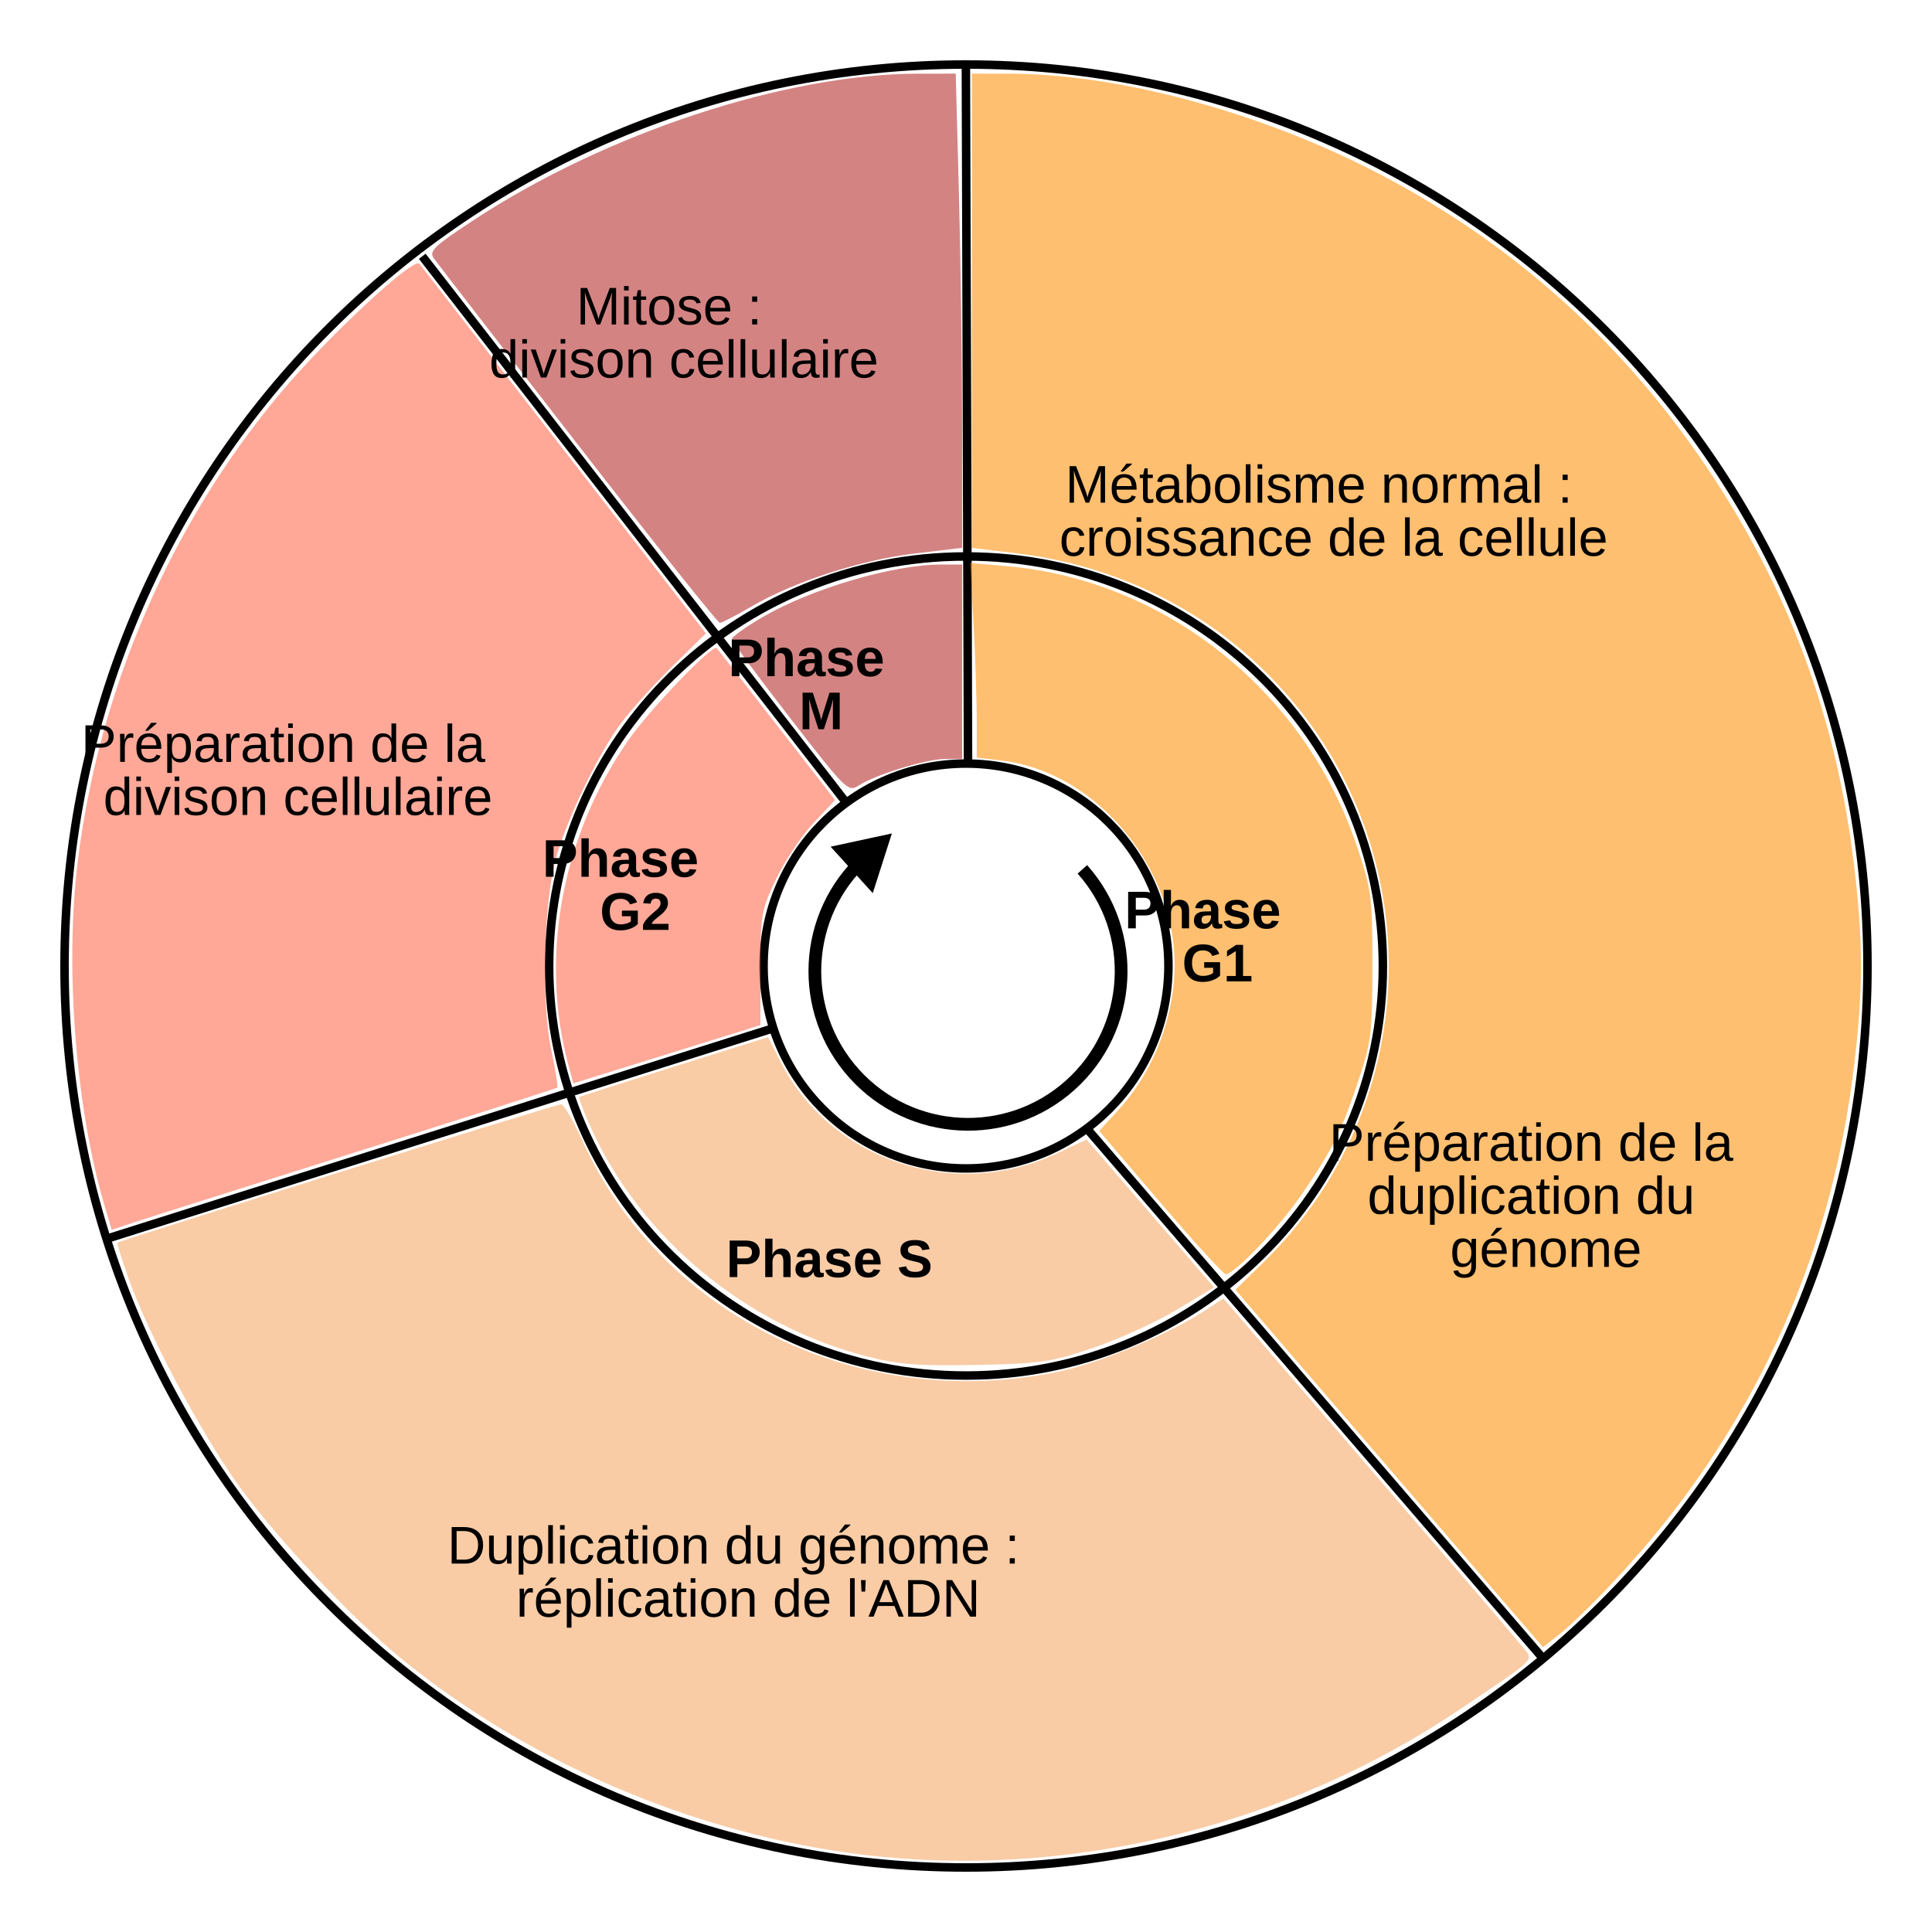
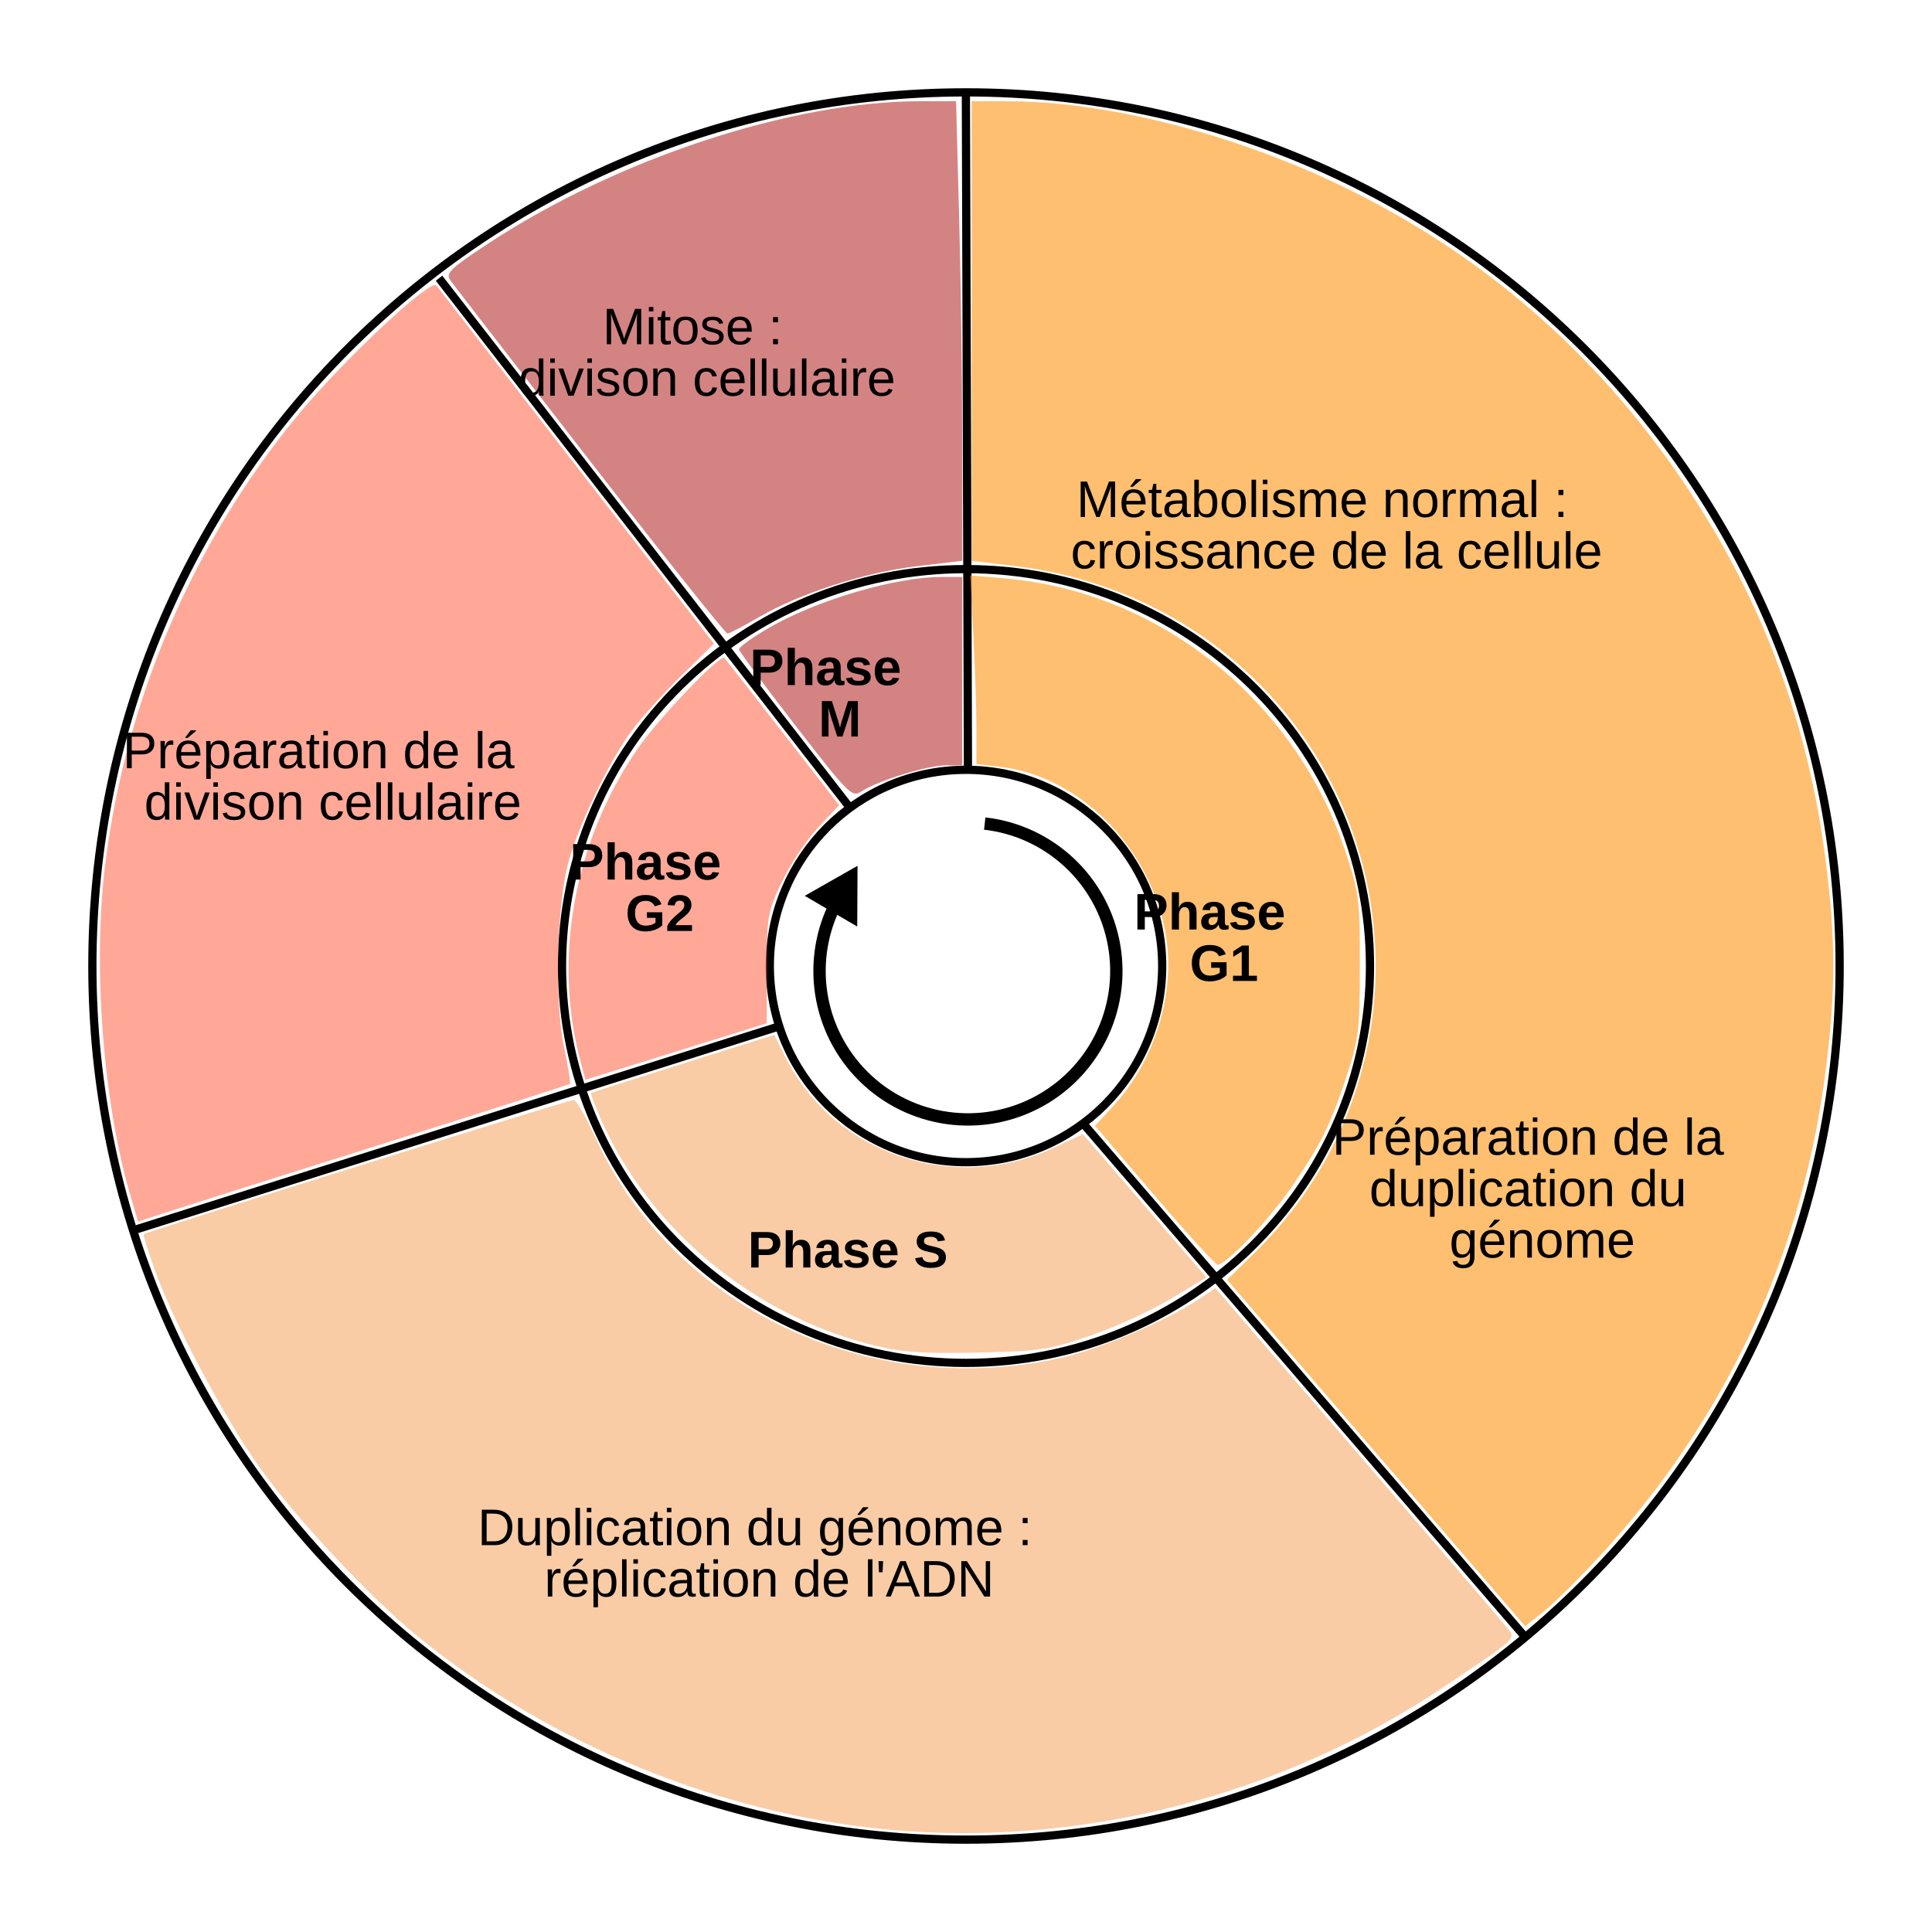
- <svg xmlns="http://www.w3.org/2000/svg" width="160.256mm" height="160.256mm" viewBox="0 0 567.836 567.836" id="svg2" version="1.1">
+ <svg xmlns="http://www.w3.org/2000/svg" width="109.456mm" height="109.456mm" viewBox="0 0 387.836 387.836" id="svg2" version="1.1">
  <defs id="defs4">
    <marker orient="auto" refY="0" refX="0" id="TriangleOutM" style="overflow:visible">
      <path id="path4317" d="m 5.77,0 -8.65,5 0,-10 8.65,5 z" style="fill:#000000;fill-opacity:1;fill-rule:evenodd;stroke:#000000;stroke-width:1pt;stroke-opacity:1" transform="scale(0.4,0.4)" />
    </marker>
    <marker orient="auto" refY="0" refX="0" id="Arrow1Lend" style="overflow:visible">
      <path id="path4175" d="M 0,0 5,-5 -12.5,0 5,5 0,0 Z" style="fill:#000000;fill-opacity:1;fill-rule:evenodd;stroke:#000000;stroke-width:1pt;stroke-opacity:1" transform="matrix(-0.8,0,0,-0.8,-10,0)" />
    </marker>
  </defs>
  <g id="layer1" transform="translate(-954.4255,2816.979)">
-     <ellipse style="color:#000000;clip-rule:nonzero;display:inline;overflow:visible;visibility:visible;opacity:1;isolation:auto;mix-blend-mode:normal;color-interpolation:sRGB;color-interpolation-filters:linearRGB;solid-color:#000000;solid-opacity:1;fill:none;fill-opacity:1;fill-rule:evenodd;stroke:#000000;stroke-width:2.496;stroke-linecap:butt;stroke-linejoin:miter;stroke-miterlimit:4;stroke-dasharray:none;stroke-dashoffset:0;stroke-opacity:1;marker:none;color-rendering:auto;image-rendering:auto;shape-rendering:auto;text-rendering:auto;enable-background:accumulate" id="path4144" cx="1238.344" cy="-2533.061" rx="122.521" ry="120.369" />
-     <circle id="path4146" style="color:#000000;clip-rule:nonzero;display:inline;overflow:visible;visibility:visible;opacity:1;isolation:auto;mix-blend-mode:normal;color-interpolation:sRGB;color-interpolation-filters:linearRGB;solid-color:#000000;solid-opacity:1;fill:none;fill-opacity:1;fill-rule:evenodd;stroke:#000000;stroke-width:2.496;stroke-linecap:butt;stroke-linejoin:miter;stroke-miterlimit:4;stroke-dasharray:none;stroke-dashoffset:0;stroke-opacity:1;marker:none;color-rendering:auto;image-rendering:auto;shape-rendering:auto;text-rendering:auto;enable-background:accumulate" cx="1238.344" cy="-2533.061" r="59.497" />
-     <path style="fill:none;fill-rule:evenodd;stroke:#000000;stroke-width:2.496;stroke-linecap:butt;stroke-linejoin:miter;stroke-miterlimit:4;stroke-dasharray:none;stroke-opacity:1" d="m 1238.305,-2798.969 0.63,206.377" id="path4148" />
-     <path id="path4150" d="m 1181.484,-2514.703 -194.963,61.576" style="fill:none;fill-rule:evenodd;stroke:#000000;stroke-width:2.496;stroke-linecap:butt;stroke-linejoin:miter;stroke-miterlimit:4;stroke-dasharray:none;stroke-opacity:1" />
-     <path style="fill:none;fill-rule:evenodd;stroke:#000000;stroke-width:2.496;stroke-linecap:butt;stroke-linejoin:miter;stroke-miterlimit:4;stroke-dasharray:none;stroke-opacity:1" d="m 1407.683,-2329.828 -133.963,-155.635" id="path4152" />
-     <path style="color:#000000;clip-rule:nonzero;display:inline;overflow:visible;visibility:visible;opacity:1;isolation:auto;mix-blend-mode:normal;color-interpolation:sRGB;color-interpolation-filters:linearRGB;solid-color:#000000;solid-opacity:1;fill:none;fill-opacity:1;fill-rule:evenodd;stroke:#000000;stroke-width:3.743;stroke-linecap:butt;stroke-linejoin:miter;stroke-miterlimit:4;stroke-dasharray:none;stroke-dashoffset:0;stroke-opacity:1;marker:none;marker-end:url(#TriangleOutM);color-rendering:auto;image-rendering:auto;shape-rendering:auto;text-rendering:auto;enable-background:accumulate" id="path4166" d="m 1272.551,-2561.464 a 45.01,45.01 0 0 1 -3.588,63.45 45.01,45.01 0 0 1 -63.461,-3.384 45.01,45.01 0 0 1 3.18,-63.472" />
-     <path id="path5392" d="m 1078.531,-2741.655 124.308,160.204" style="fill:none;fill-rule:evenodd;stroke:#000000;stroke-width:2.496;stroke-linecap:butt;stroke-linejoin:miter;stroke-miterlimit:4;stroke-dasharray:none;stroke-opacity:1" />
-     <circle cy="-2533.061" cx="1238.344" id="ellipse5412" style="color:#000000;clip-rule:nonzero;display:inline;overflow:visible;visibility:visible;opacity:1;isolation:auto;mix-blend-mode:normal;color-interpolation:sRGB;color-interpolation-filters:linearRGB;solid-color:#000000;solid-opacity:1;fill:none;fill-opacity:1;fill-rule:evenodd;stroke:#000000;stroke-width:2.496;stroke-linecap:butt;stroke-linejoin:miter;stroke-miterlimit:4;stroke-dasharray:none;stroke-dashoffset:0;stroke-opacity:1;marker:none;color-rendering:auto;image-rendering:auto;shape-rendering:auto;text-rendering:auto;enable-background:accumulate" r="264.954" />
-     <path style="color:#000000;clip-rule:nonzero;display:inline;overflow:visible;visibility:visible;opacity:0.559;isolation:auto;mix-blend-mode:normal;color-interpolation:sRGB;color-interpolation-filters:linearRGB;solid-color:#000000;solid-opacity:1;fill:#f4a460;fill-opacity:1;fill-rule:evenodd;stroke:none;stroke-width:4;stroke-linecap:butt;stroke-linejoin:miter;stroke-miterlimit:4;stroke-dasharray:none;stroke-dashoffset:0;stroke-opacity:1;marker:none;color-rendering:auto;image-rendering:auto;shape-rendering:auto;text-rendering:auto;enable-background:accumulate" d="M 259.599,545.769 C 208.859,540.875 157.269,519.621 117.787,487.346 103.022,475.277 80.545,451.259 69.615,435.873 58.767,420.602 43.523,391.869 37.897,376.089 c -2.07,-5.805 -3.584,-10.69 -3.365,-10.856 0.997,-0.754 129.133,-40.738 130.398,-40.689 0.786,0.03 3.679,5.013 6.429,11.074 23.312,51.377 81.501,79.545 139.566,67.563 12.61,-2.602 33.373,-11.339 44.17,-18.587 l 4.45,-2.987 42.692,49.57 c 23.481,27.263 43.892,51.093 45.358,52.954 3.193,4.054 4.554,2.707 -18.38,18.176 -49.508,33.392 -110.907,49.125 -169.617,43.462 z" id="path4233" transform="translate(954.4255,-2816.979)" />
-     <path style="color:#000000;clip-rule:nonzero;display:inline;overflow:visible;visibility:visible;opacity:0.559;isolation:auto;mix-blend-mode:normal;color-interpolation:sRGB;color-interpolation-filters:linearRGB;solid-color:#000000;solid-opacity:1;fill:#f4a460;fill-opacity:1;fill-rule:evenodd;stroke:none;stroke-width:4;stroke-linecap:butt;stroke-linejoin:miter;stroke-miterlimit:4;stroke-dasharray:none;stroke-dashoffset:0;stroke-opacity:1;marker:none;color-rendering:auto;image-rendering:auto;shape-rendering:auto;text-rendering:auto;enable-background:accumulate" d="m 255.237,398.779 c -36.044,-9.104 -67.332,-35.142 -81.953,-68.203 -1.912,-4.322 -3.288,-7.993 -3.058,-8.157 0.23,-0.164 12.818,-4.191 27.974,-8.949 l 27.556,-8.651 3.66,7.223 c 14.708,29.026 50.943,41.126 81.014,27.054 l 8.913,-4.171 18.744,21.719 18.744,21.719 -10.952,6.581 c -6.023,3.619 -17.059,8.656 -24.523,11.193 -12.44,4.228 -15.298,4.648 -34.286,5.032 -16.875,0.341 -22.776,-0.102 -31.835,-2.39 z" id="path4235" transform="translate(954.4255,-2816.979)" />
-     <path style="color:#000000;clip-rule:nonzero;display:inline;overflow:visible;visibility:visible;opacity:0.559;isolation:auto;mix-blend-mode:normal;color-interpolation:sRGB;color-interpolation-filters:linearRGB;solid-color:#000000;solid-opacity:1;fill:#ff8c00;fill-opacity:1;fill-rule:evenodd;stroke:none;stroke-width:4;stroke-linecap:butt;stroke-linejoin:miter;stroke-miterlimit:4;stroke-dasharray:none;stroke-dashoffset:0;stroke-opacity:1;marker:none;color-rendering:auto;image-rendering:auto;shape-rendering:auto;text-rendering:auto;enable-background:accumulate" d="m 408.308,431.61 -45.193,-52.523 8.512,-8.364 c 49.97,-49.103 48.501,-129.427 -3.23,-176.64 -18.938,-17.284 -43.159,-28.239 -69.539,-31.45 l -13.214,-1.609 0,-69.69 0,-69.69 11.071,0.008 c 29.668,0.023 68.15,9.802 101.145,25.703 42.398,20.433 77.336,50.716 103.695,89.88 24.177,35.922 38.269,73.995 43.4,117.257 2.669,22.504 2.669,36.085 0,58.589 -6.837,57.651 -30.369,108.446 -69.945,150.979 -5.989,6.436 -13.279,13.585 -16.199,15.887 l -5.311,4.185 -45.193,-52.523 z" id="path4243" transform="translate(954.4255,-2816.979)" />
-     <path style="color:#000000;clip-rule:nonzero;display:inline;overflow:visible;visibility:visible;opacity:0.559;isolation:auto;mix-blend-mode:normal;color-interpolation:sRGB;color-interpolation-filters:linearRGB;solid-color:#000000;solid-opacity:1;fill:#ff8c00;fill-opacity:1;fill-rule:evenodd;stroke:none;stroke-width:4;stroke-linecap:butt;stroke-linejoin:miter;stroke-miterlimit:4;stroke-dasharray:none;stroke-dashoffset:0;stroke-opacity:1;marker:none;color-rendering:auto;image-rendering:auto;shape-rendering:auto;text-rendering:auto;enable-background:accumulate" d="m 341.047,353.441 -17.986,-21.06 5.496,-5.963 c 12.671,-13.746 18.967,-34.342 15.924,-52.088 -4.474,-26.092 -25.947,-47.929 -49.921,-50.768 l -7.487,-0.887 0,-11.005 c 0,-6.053 -0.426,-18.924 -0.946,-28.602 l -0.946,-17.596 10.589,0.915 c 46.777,4.04 87.858,36.884 103.07,82.401 4.293,12.846 4.535,14.717 4.526,35 -0.009,19.653 -0.343,22.435 -4.03,33.571 -4.957,14.97 -7.828,20.734 -16.859,33.848 -6.751,9.803 -19.62,23.295 -22.22,23.295 -0.673,0 -9.318,-9.477 -19.21,-21.06 z" id="path4245" transform="translate(954.4255,-2816.979)" />
-     <path style="color:#000000;clip-rule:nonzero;display:inline;overflow:visible;visibility:visible;opacity:0.559;isolation:auto;mix-blend-mode:normal;color-interpolation:sRGB;color-interpolation-filters:linearRGB;solid-color:#000000;solid-opacity:1;fill:#ff6347;fill-opacity:1;fill-rule:evenodd;stroke:none;stroke-width:4;stroke-linecap:butt;stroke-linejoin:miter;stroke-miterlimit:4;stroke-dasharray:none;stroke-dashoffset:0;stroke-opacity:1;marker:none;color-rendering:auto;image-rendering:auto;shape-rendering:auto;text-rendering:auto;enable-background:accumulate" d="M 30.685,354.193 C 22.239,325.752 19.012,284.025 22.862,253.035 29.12,202.67 49.949,154.442 82.078,115.93 95.884,99.38 121.681,75.331 123.277,77.522 c 0.221,0.303 19.253,24.868 42.295,54.59 l 41.893,54.039 -9.692,9.532 c -5.33,5.243 -12.123,12.746 -15.094,16.675 -6.639,8.778 -16.156,28.49 -19.312,40 -3.538,12.904 -4.289,41.899 -1.441,55.667 1.275,6.165 2.127,11.4 1.893,11.633 -0.234,0.234 -27.079,8.828 -59.657,19.098 -32.578,10.27 -61.953,19.578 -65.277,20.685 l -6.045,2.011 -2.156,-7.259 z" id="path4249" transform="translate(954.4255,-2816.979)" />
-     <path style="color:#000000;clip-rule:nonzero;display:inline;overflow:visible;visibility:visible;opacity:0.559;isolation:auto;mix-blend-mode:normal;color-interpolation:sRGB;color-interpolation-filters:linearRGB;solid-color:#000000;solid-opacity:1;fill:#ff6347;fill-opacity:1;fill-rule:evenodd;stroke:none;stroke-width:4;stroke-linecap:butt;stroke-linejoin:miter;stroke-miterlimit:4;stroke-dasharray:none;stroke-dashoffset:0;stroke-opacity:1;marker:none;color-rendering:auto;image-rendering:auto;shape-rendering:auto;text-rendering:auto;enable-background:accumulate" d="m 167.05,312.99 c -8.5,-31.565 -1.99,-67.074 17.451,-95.197 6.278,-9.081 24.944,-28.574 26.151,-27.31 0.235,0.246 8.157,10.395 17.605,22.553 l 17.178,22.106 -6.417,6.861 c -3.53,3.773 -8.465,11.183 -10.967,16.465 -4.303,9.083 -4.55,10.507 -4.55,26.219 l 0,16.614 -27.495,8.557 -27.495,8.557 -1.46,-5.423 z" id="path4251" transform="translate(954.4255,-2816.979)" />
-     <path style="color:#000000;clip-rule:nonzero;display:inline;overflow:visible;visibility:visible;opacity:0.559;isolation:auto;mix-blend-mode:normal;color-interpolation:sRGB;color-interpolation-filters:linearRGB;solid-color:#000000;solid-opacity:1;fill:#b22222;fill-opacity:1;fill-rule:evenodd;stroke:none;stroke-width:4;stroke-linecap:butt;stroke-linejoin:miter;stroke-miterlimit:4;stroke-dasharray:none;stroke-dashoffset:0;stroke-opacity:1;marker:none;color-rendering:auto;image-rendering:auto;shape-rendering:auto;text-rendering:auto;enable-background:accumulate" d="m 169.854,130.708 c -22.351,-28.801 -41.408,-53.449 -42.348,-54.775 -1.491,-2.102 -0.029,-3.516 11.429,-11.062 39.089,-25.744 92.045,-43.2 131.123,-43.221 l 10.843,-0.006 0.94,35.357 c 0.517,19.446 0.941,50.805 0.943,69.686 l 0.003,34.329 -13.968,1.67 c -15.838,1.894 -35.41,8.245 -47.894,15.54 -4.56,2.665 -8.773,4.845 -9.361,4.845 -0.589,0 -19.358,-23.564 -41.709,-52.365 z" id="path4253" transform="translate(954.4255,-2816.979)" />
-     <path style="color:#000000;clip-rule:nonzero;display:inline;overflow:visible;visibility:visible;opacity:0.559;isolation:auto;mix-blend-mode:normal;color-interpolation:sRGB;color-interpolation-filters:linearRGB;solid-color:#000000;solid-opacity:1;fill:#b22222;fill-opacity:1;fill-rule:evenodd;stroke:none;stroke-width:4;stroke-linecap:butt;stroke-linejoin:miter;stroke-miterlimit:4;stroke-dasharray:none;stroke-dashoffset:0;stroke-opacity:1;marker:none;color-rendering:auto;image-rendering:auto;shape-rendering:auto;text-rendering:auto;enable-background:accumulate" d="m 232.215,211.025 c -9.334,-12.06 -17.042,-22.463 -17.128,-23.116 -0.086,-0.653 4.018,-3.615 9.12,-6.582 14.324,-8.328 38.298,-15.396 52.222,-15.396 l 6.358,0 0,28.571 0,28.571 -5.045,0 c -5.508,0 -20.574,4.65 -25.478,7.863 -2.952,1.934 -3.77,1.122 -20.049,-19.911 z" id="path4255" transform="translate(954.4255,-2816.979)" />
-     <g id="g4204" transform="translate(0,4.285712)">
-       <text id="text5350" y="-2445.918" x="1213.35" style="color:#000000;font-style:normal;font-variant:normal;font-weight:bold;font-stretch:normal;font-size:15.598px;line-height:100%;font-family:arial;-inkscape-font-specification:arial;text-indent:0;text-align:center;text-decoration:none;text-decoration-line:none;letter-spacing:0px;word-spacing:0px;text-transform:none;direction:ltr;block-progression:tb;writing-mode:lr-tb;baseline-shift:baseline;text-anchor:middle;display:inline;overflow:visible;visibility:visible;fill:#000000;fill-opacity:1;fill-rule:nonzero;stroke:none;stroke-width:1px;stroke-linecap:butt;stroke-linejoin:miter;stroke-opacity:1;marker:none;enable-background:accumulate" xml:space="preserve">
-         <tspan y="-2445.918" x="1213.35" id="tspan5352">Phase S</tspan>
-       </text>
-       <text xml:space="preserve" style="color:#000000;font-style:normal;font-variant:normal;font-weight:bold;font-stretch:normal;font-size:15.598px;line-height:100%;font-family:arial;-inkscape-font-specification:arial;text-indent:0;text-align:center;text-decoration:none;text-decoration-line:none;letter-spacing:0px;word-spacing:0px;text-transform:none;direction:ltr;block-progression:tb;writing-mode:lr-tb;baseline-shift:baseline;text-anchor:middle;display:inline;overflow:visible;visibility:visible;fill:#000000;fill-opacity:1;fill-rule:nonzero;stroke:none;stroke-width:1px;stroke-linecap:butt;stroke-linejoin:miter;stroke-opacity:1;marker:none;enable-background:accumulate" x="1327.435" y="-2548.416" id="text5394">
-         <tspan id="tspan5396" x="1327.435" y="-2548.416">Phase</tspan>
-         <tspan id="tspan5398" x="1327.435" y="-2532.819">G1</tspan>
-       </text>
-       <text id="text5400" y="-2563.568" x="1156.307" style="color:#000000;font-style:normal;font-variant:normal;font-weight:bold;font-stretch:normal;font-size:15.598px;line-height:100%;font-family:arial;-inkscape-font-specification:arial;text-indent:0;text-align:center;text-decoration:none;text-decoration-line:none;letter-spacing:0px;word-spacing:0px;text-transform:none;direction:ltr;block-progression:tb;writing-mode:lr-tb;baseline-shift:baseline;text-anchor:middle;display:inline;overflow:visible;visibility:visible;fill:#000000;fill-opacity:1;fill-rule:nonzero;stroke:none;stroke-width:1px;stroke-linecap:butt;stroke-linejoin:miter;stroke-opacity:1;marker:none;enable-background:accumulate" xml:space="preserve">
-         <tspan y="-2563.568" x="1156.307" id="tspan5402">Phase</tspan>
-         <tspan y="-2547.97" x="1156.307" id="tspan5404">G2</tspan>
-       </text>
-       <text xml:space="preserve" style="color:#000000;font-style:normal;font-variant:normal;font-weight:bold;font-stretch:normal;font-size:15.598px;line-height:100%;font-family:arial;-inkscape-font-specification:arial;text-indent:0;text-align:center;text-decoration:none;text-decoration-line:none;letter-spacing:0px;word-spacing:0px;text-transform:none;direction:ltr;block-progression:tb;writing-mode:lr-tb;baseline-shift:baseline;text-anchor:middle;display:inline;overflow:visible;visibility:visible;fill:#000000;fill-opacity:1;fill-rule:nonzero;stroke:none;stroke-width:1px;stroke-linecap:butt;stroke-linejoin:miter;stroke-opacity:1;marker:none;enable-background:accumulate" x="1210.937" y="-2622.546" id="text5406">
-         <tspan id="tspan5408" x="1210.937" y="-2622.546">Phase</tspan>
-         <tspan id="tspan5410" x="1210.937" y="-2606.948">M</tspan>
-       </text>
-       <text id="text5414" y="-2725.905" x="1170.602" style="color:#000000;font-style:normal;font-variant:normal;font-weight:normal;font-stretch:normal;font-size:15.598px;line-height:100%;font-family:arial;-inkscape-font-specification:arial;text-indent:0;text-align:center;text-decoration:none;text-decoration-line:none;letter-spacing:0px;word-spacing:0px;text-transform:none;direction:ltr;block-progression:tb;writing-mode:lr-tb;baseline-shift:baseline;text-anchor:middle;display:inline;overflow:visible;visibility:visible;fill:#000000;fill-opacity:1;fill-rule:nonzero;stroke:none;stroke-width:1px;stroke-linecap:butt;stroke-linejoin:miter;stroke-opacity:1;marker:none;enable-background:accumulate" xml:space="preserve">
-         <tspan y="-2725.905" x="1170.602" id="tspan5418">Mitose :</tspan>
-         <tspan id="tspan5422" y="-2710.307" x="1170.602">divison cellulaire</tspan>
-       </text>
-       <text xml:space="preserve" style="color:#000000;font-style:normal;font-variant:normal;font-weight:normal;font-stretch:normal;font-size:15.598px;line-height:100%;font-family:arial;-inkscape-font-specification:arial;text-indent:0;text-align:center;text-decoration:none;text-decoration-line:none;letter-spacing:0px;word-spacing:0px;text-transform:none;direction:ltr;block-progression:tb;writing-mode:lr-tb;baseline-shift:baseline;text-anchor:middle;display:inline;overflow:visible;visibility:visible;fill:#000000;fill-opacity:1;fill-rule:nonzero;stroke:none;stroke-width:1px;stroke-linecap:butt;stroke-linejoin:miter;stroke-opacity:1;marker:none;enable-background:accumulate" x="1189.509" y="-2361.709" id="text5424">
-         <tspan x="1191.672" y="-2361.709" id="tspan5428">Duplication du génome : </tspan>
-         <tspan id="tspan5446" x="1189.509" y="-2346.112">réplication de l'ADN</tspan>
-       </text>
-       <text id="text5432" y="-2597.337" x="1057.159" style="color:#000000;font-style:normal;font-variant:normal;font-weight:normal;font-stretch:normal;font-size:15.598px;line-height:100%;font-family:arial;-inkscape-font-specification:arial;text-indent:0;text-align:center;text-decoration:none;text-decoration-line:none;letter-spacing:0px;word-spacing:0px;text-transform:none;direction:ltr;block-progression:tb;writing-mode:lr-tb;baseline-shift:baseline;text-anchor:middle;display:inline;overflow:visible;visibility:visible;fill:#000000;fill-opacity:1;fill-rule:nonzero;stroke:none;stroke-width:1px;stroke-linecap:butt;stroke-linejoin:miter;stroke-opacity:1;marker:none;enable-background:accumulate" xml:space="preserve">
-         <tspan id="tspan5434" y="-2597.337" x="1057.159">Préparation de la</tspan>
-         <tspan id="tspan5436" y="-2581.739" x="1057.159">divison cellulaire</tspan>
-       </text>
-       <text id="text5438" y="-2480.113" x="1423.957" style="color:#000000;font-style:normal;font-variant:normal;font-weight:normal;font-stretch:normal;font-size:15.598px;line-height:100%;font-family:arial;-inkscape-font-specification:arial;text-indent:0;text-align:center;text-decoration:none;text-decoration-line:none;letter-spacing:0px;word-spacing:0px;text-transform:none;direction:ltr;block-progression:tb;writing-mode:lr-tb;baseline-shift:baseline;text-anchor:middle;display:inline;overflow:visible;visibility:visible;fill:#000000;fill-opacity:1;fill-rule:nonzero;stroke:none;stroke-width:1px;stroke-linecap:butt;stroke-linejoin:miter;stroke-opacity:1;marker:none;enable-background:accumulate" xml:space="preserve">
-         <tspan id="tspan5440" y="-2480.113" x="1423.957">Préparation de la</tspan>
-         <tspan id="tspan5442" y="-2464.515" x="1423.957">duplication du</tspan>
-         <tspan id="tspan5444" y="-2448.918" x="1423.957">génome</tspan>
-       </text>
-       <text xml:space="preserve" style="color:#000000;font-style:normal;font-variant:normal;font-weight:normal;font-stretch:normal;font-size:15.598px;line-height:100%;font-family:arial;-inkscape-font-specification:arial;text-indent:0;text-align:center;text-decoration:none;text-decoration-line:none;letter-spacing:0px;word-spacing:0px;text-transform:none;direction:ltr;block-progression:tb;writing-mode:lr-tb;baseline-shift:baseline;text-anchor:middle;display:inline;overflow:visible;visibility:visible;fill:#000000;fill-opacity:1;fill-rule:nonzero;stroke:none;stroke-width:1px;stroke-linecap:butt;stroke-linejoin:miter;stroke-opacity:1;marker:none;enable-background:accumulate" x="1361.567" y="-2673.523" id="text5448">
-         <tspan x="1363.73" y="-2673.523" id="tspan5454">Métabolisme normal : </tspan>
-         <tspan id="tspan5461" x="1361.567" y="-2657.925">croissance de la cellule</tspan>
-       </text>
-     </g>
+     <ellipse style="color:#000000;clip-rule:nonzero;display:inline;overflow:visible;visibility:visible;opacity:1;isolation:auto;mix-blend-mode:normal;color-interpolation:sRGB;color-interpolation-filters:linearRGB;solid-color:#000000;solid-opacity:1;fill:none;fill-opacity:1;fill-rule:evenodd;stroke:#000000;stroke-width:1.652;stroke-linecap:butt;stroke-linejoin:miter;stroke-miterlimit:4;stroke-dasharray:none;stroke-dashoffset:0;stroke-opacity:1;marker:none;color-rendering:auto;image-rendering:auto;shape-rendering:auto;text-rendering:auto;enable-background:accumulate;marker-end:" id="path4144" cx="1148.344" cy="-2623.061" rx="81.098" ry="79.673" />
+     <circle id="path4146" style="color:#000000;clip-rule:nonzero;display:inline;overflow:visible;visibility:visible;opacity:1;isolation:auto;mix-blend-mode:normal;color-interpolation:sRGB;color-interpolation-filters:linearRGB;solid-color:#000000;solid-opacity:1;fill:none;fill-opacity:1;fill-rule:evenodd;stroke:#000000;stroke-width:1.652;stroke-linecap:butt;stroke-linejoin:miter;stroke-miterlimit:4;stroke-dasharray:none;stroke-dashoffset:0;stroke-opacity:1;marker:none;color-rendering:auto;image-rendering:auto;shape-rendering:auto;text-rendering:auto;enable-background:accumulate;marker-end:" cx="1148.344" cy="-2623.061" r="39.382" />
+     <path style="fill:none;fill-rule:evenodd;stroke:#000000;stroke-width:1.652;stroke-linecap:butt;stroke-linejoin:miter;stroke-miterlimit:4;stroke-dasharray:none;stroke-opacity:1;marker-end:" d="m 1148.318,-2799.068 0.417,136.603" id="path4148" />
+     <path id="path4150" d="m 1110.708,-2610.91 -129.048,40.758" style="fill:none;fill-rule:evenodd;stroke:#000000;stroke-width:1.652;stroke-linecap:butt;stroke-linejoin:miter;stroke-miterlimit:4;stroke-dasharray:none;stroke-opacity:1;marker-end:" />
+     <path style="fill:none;fill-rule:evenodd;stroke:#000000;stroke-width:1.652;stroke-linecap:butt;stroke-linejoin:miter;stroke-miterlimit:4;stroke-dasharray:none;stroke-opacity:1;marker-end:" d="m 1260.431,-2488.539 -88.672,-103.016" id="path4152" />
+     <path style="color:#000000;clip-rule:nonzero;display:inline;overflow:visible;visibility:visible;opacity:1;isolation:auto;mix-blend-mode:normal;color-interpolation:sRGB;color-interpolation-filters:linearRGB;solid-color:#000000;solid-opacity:1;fill:none;fill-opacity:1;fill-rule:evenodd;stroke:#000000;stroke-width:2.478;stroke-linecap:butt;stroke-linejoin:miter;stroke-miterlimit:4;stroke-dasharray:none;stroke-dashoffset:0;stroke-opacity:1;marker:none;color-rendering:auto;image-rendering:auto;shape-rendering:auto;text-rendering:auto;enable-background:accumulate;marker-end:url(#TriangleOutM)" id="path4166" d="m 1152.105,-2651.655 a 29.793,29.793 0 0 1 25.963,24.406 29.793,29.793 0 0 1 -16.003,31.838 29.793,29.793 0 0 1 -35.077,-6.276 29.793,29.793 0 0 1 -3.971,-35.411" />
+     <path id="path5392" d="m 1042.562,-2761.131 82.281,106.04" style="fill:none;fill-rule:evenodd;stroke:#000000;stroke-width:1.652;stroke-linecap:butt;stroke-linejoin:miter;stroke-miterlimit:4;stroke-dasharray:none;stroke-opacity:1;marker-end:" />
+     <circle cy="-2623.061" cx="1148.344" id="ellipse5412" style="color:#000000;clip-rule:nonzero;display:inline;overflow:visible;visibility:visible;opacity:1;isolation:auto;mix-blend-mode:normal;color-interpolation:sRGB;color-interpolation-filters:linearRGB;solid-color:#000000;solid-opacity:1;fill:none;fill-opacity:1;fill-rule:evenodd;stroke:#000000;stroke-width:1.652;stroke-linecap:butt;stroke-linejoin:miter;stroke-miterlimit:4;stroke-dasharray:none;stroke-dashoffset:0;stroke-opacity:1;marker:none;color-rendering:auto;image-rendering:auto;shape-rendering:auto;text-rendering:auto;enable-background:accumulate;marker-end:" r="175.376" />
+     <path style="color:#000000;clip-rule:nonzero;display:inline;overflow:visible;visibility:visible;opacity:0.559;isolation:auto;mix-blend-mode:normal;color-interpolation:sRGB;color-interpolation-filters:linearRGB;solid-color:#000000;solid-opacity:1;fill:#f4a460;fill-opacity:1;fill-rule:evenodd;stroke:none;stroke-width:4;stroke-linecap:butt;stroke-linejoin:miter;stroke-miterlimit:4;stroke-dasharray:none;stroke-dashoffset:0;stroke-opacity:1;marker:none;color-rendering:auto;image-rendering:auto;shape-rendering:auto;text-rendering:auto;enable-background:accumulate;marker-end:" d="m 1132.246,-2449.739 c -33.585,-3.239 -67.733,-17.308 -93.867,-38.671 -9.773,-7.989 -24.651,-23.887 -31.885,-34.071 -7.18,-10.108 -17.271,-29.127 -20.994,-39.571 -1.37,-3.842 -2.372,-7.076 -2.228,-7.185 0.66,-0.499 85.474,-26.965 86.312,-26.933 0.52,0.02 2.435,3.318 4.255,7.33 15.431,34.007 53.947,52.652 92.38,44.72 8.347,-1.722 22.09,-7.506 29.236,-12.303 l 2.946,-1.977 28.259,32.811 c 15.542,18.046 29.052,33.819 30.023,35.051 2.113,2.683 3.014,1.792 -12.166,12.031 -32.77,22.102 -73.411,32.516 -112.271,28.768 z" id="path4233" />
+     <path style="color:#000000;clip-rule:nonzero;display:inline;overflow:visible;visibility:visible;opacity:0.559;isolation:auto;mix-blend-mode:normal;color-interpolation:sRGB;color-interpolation-filters:linearRGB;solid-color:#000000;solid-opacity:1;fill:#f4a460;fill-opacity:1;fill-rule:evenodd;stroke:none;stroke-width:4;stroke-linecap:butt;stroke-linejoin:miter;stroke-miterlimit:4;stroke-dasharray:none;stroke-dashoffset:0;stroke-opacity:1;marker:none;color-rendering:auto;image-rendering:auto;shape-rendering:auto;text-rendering:auto;enable-background:accumulate;marker-end:" d="m 1129.36,-2547.033 c -23.858,-6.026 -44.568,-23.261 -54.246,-45.144 -1.265,-2.861 -2.176,-5.291 -2.024,-5.399 0.152,-0.108 8.484,-2.774 18.516,-5.924 l 18.24,-5.727 2.423,4.781 c 9.736,19.212 33.72,27.222 53.624,17.907 l 5.899,-2.761 12.407,14.376 12.407,14.376 -7.249,4.356 c -3.987,2.396 -11.291,5.73 -16.232,7.409 -8.234,2.799 -10.126,3.076 -22.694,3.331 -11.169,0.226 -15.075,-0.067 -21.072,-1.582 z" id="path4235" />
+     <path style="color:#000000;clip-rule:nonzero;display:inline;overflow:visible;visibility:visible;opacity:0.559;isolation:auto;mix-blend-mode:normal;color-interpolation:sRGB;color-interpolation-filters:linearRGB;solid-color:#000000;solid-opacity:1;fill:#ff8c00;fill-opacity:1;fill-rule:evenodd;stroke:none;stroke-width:4;stroke-linecap:butt;stroke-linejoin:miter;stroke-miterlimit:4;stroke-dasharray:none;stroke-dashoffset:0;stroke-opacity:1;marker:none;color-rendering:auto;image-rendering:auto;shape-rendering:auto;text-rendering:auto;enable-background:accumulate;marker-end:" d="m 1230.679,-2525.302 -29.914,-34.765 5.634,-5.536 c 33.075,-32.502 32.103,-85.669 -2.138,-116.92 -12.535,-11.441 -28.567,-18.692 -46.028,-20.817 l -8.747,-1.065 0,-46.128 0,-46.128 7.328,0.01 c 19.638,0.015 45.109,6.488 66.949,17.013 28.064,13.525 51.189,33.569 68.637,59.492 16.003,23.777 25.331,48.978 28.727,77.614 1.766,14.895 1.766,23.885 0,38.781 -4.525,38.16 -20.101,71.781 -46.297,99.935 -3.964,4.26 -8.789,8.992 -10.723,10.516 l -3.515,2.77 -29.914,-34.765 z" id="path4243" />
+     <path style="color:#000000;clip-rule:nonzero;display:inline;overflow:visible;visibility:visible;opacity:0.559;isolation:auto;mix-blend-mode:normal;color-interpolation:sRGB;color-interpolation-filters:linearRGB;solid-color:#000000;solid-opacity:1;fill:#ff8c00;fill-opacity:1;fill-rule:evenodd;stroke:none;stroke-width:4;stroke-linecap:butt;stroke-linejoin:miter;stroke-miterlimit:4;stroke-dasharray:none;stroke-dashoffset:0;stroke-opacity:1;marker:none;color-rendering:auto;image-rendering:auto;shape-rendering:auto;text-rendering:auto;enable-background:accumulate;marker-end:" d="m 1186.158,-2577.043 -11.905,-13.94 3.638,-3.947 c 8.387,-9.099 12.555,-22.731 10.54,-34.477 -2.962,-17.271 -17.174,-31.725 -33.044,-33.604 l -4.956,-0.587 0,-7.285 c 0,-4.006 -0.282,-12.526 -0.626,-18.932 l -0.626,-11.647 7.009,0.605 c 30.962,2.674 58.154,24.414 68.223,54.542 2.842,8.503 3.002,9.742 2.996,23.167 -0.01,13.009 -0.227,14.85 -2.668,22.221 -3.281,9.909 -5.182,13.724 -11.159,22.404 -4.469,6.489 -12.987,15.419 -14.707,15.419 -0.446,0 -6.168,-6.273 -12.715,-13.94 z" id="path4245" />
+     <path style="color:#000000;clip-rule:nonzero;display:inline;overflow:visible;visibility:visible;opacity:0.559;isolation:auto;mix-blend-mode:normal;color-interpolation:sRGB;color-interpolation-filters:linearRGB;solid-color:#000000;solid-opacity:1;fill:#ff6347;fill-opacity:1;fill-rule:evenodd;stroke:none;stroke-width:4;stroke-linecap:butt;stroke-linejoin:miter;stroke-miterlimit:4;stroke-dasharray:none;stroke-dashoffset:0;stroke-opacity:1;marker:none;color-rendering:auto;image-rendering:auto;shape-rendering:auto;text-rendering:auto;enable-background:accumulate;marker-end:" d="m 980.726,-2576.545 c -5.591,-18.826 -7.726,-46.445 -5.178,-66.957 4.142,-33.338 17.929,-65.26 39.195,-90.751 9.139,-10.955 26.214,-26.872 27.27,-25.422 0.146,0.2 12.744,16.46 27.995,36.134 l 27.73,35.769 -6.415,6.309 c -3.528,3.47 -8.024,8.437 -9.991,11.037 -4.394,5.81 -10.694,18.858 -12.783,26.476 -2.342,8.541 -2.839,27.733 -0.954,36.847 0.844,4.08 1.408,7.545 1.253,7.7 -0.155,0.154 -17.924,5.843 -39.488,12.641 -21.564,6.798 -41.007,12.959 -43.208,13.691 l -4.001,1.331 -1.427,-4.805 z" id="path4249" />
+     <path style="color:#000000;clip-rule:nonzero;display:inline;overflow:visible;visibility:visible;opacity:0.559;isolation:auto;mix-blend-mode:normal;color-interpolation:sRGB;color-interpolation-filters:linearRGB;solid-color:#000000;solid-opacity:1;fill:#ff6347;fill-opacity:1;fill-rule:evenodd;stroke:none;stroke-width:4;stroke-linecap:butt;stroke-linejoin:miter;stroke-miterlimit:4;stroke-dasharray:none;stroke-dashoffset:0;stroke-opacity:1;marker:none;color-rendering:auto;image-rendering:auto;shape-rendering:auto;text-rendering:auto;enable-background:accumulate;marker-end:" d="m 1070.988,-2603.818 c -5.626,-20.893 -1.317,-44.397 11.551,-63.012 4.155,-6.011 16.511,-18.914 17.31,-18.077 0.155,0.163 5.399,6.88 11.653,14.928 l 11.37,14.632 -4.248,4.541 c -2.336,2.498 -5.603,7.402 -7.259,10.899 -2.848,6.012 -3.012,6.955 -3.012,17.354 l 0,10.997 -18.199,5.664 -18.199,5.664 -0.967,-3.59 z" id="path4251" />
+     <path style="color:#000000;clip-rule:nonzero;display:inline;overflow:visible;visibility:visible;opacity:0.559;isolation:auto;mix-blend-mode:normal;color-interpolation:sRGB;color-interpolation-filters:linearRGB;solid-color:#000000;solid-opacity:1;fill:#b22222;fill-opacity:1;fill-rule:evenodd;stroke:none;stroke-width:4;stroke-linecap:butt;stroke-linejoin:miter;stroke-miterlimit:4;stroke-dasharray:none;stroke-dashoffset:0;stroke-opacity:1;marker:none;color-rendering:auto;image-rendering:auto;shape-rendering:auto;text-rendering:auto;enable-background:accumulate;marker-end:" d="m 1072.843,-2724.472 c -14.794,-19.064 -27.408,-35.379 -28.03,-36.256 -0.987,-1.391 -0.02,-2.327 7.565,-7.322 25.873,-17.041 60.926,-28.594 86.792,-28.608 l 7.177,0 0.622,23.403 c 0.342,12.872 0.623,33.629 0.624,46.126 l 0,22.723 -9.246,1.106 c -10.483,1.254 -23.439,5.457 -31.702,10.286 -3.018,1.764 -5.807,3.207 -6.196,3.207 -0.39,0 -12.813,-15.597 -27.608,-34.661 z" id="path4253" />
+     <path style="color:#000000;clip-rule:nonzero;display:inline;overflow:visible;visibility:visible;opacity:0.559;isolation:auto;mix-blend-mode:normal;color-interpolation:sRGB;color-interpolation-filters:linearRGB;solid-color:#000000;solid-opacity:1;fill:#b22222;fill-opacity:1;fill-rule:evenodd;stroke:none;stroke-width:4;stroke-linecap:butt;stroke-linejoin:miter;stroke-miterlimit:4;stroke-dasharray:none;stroke-dashoffset:0;stroke-opacity:1;marker:none;color-rendering:auto;image-rendering:auto;shape-rendering:auto;text-rendering:auto;enable-background:accumulate;marker-end:" d="m 1114.121,-2671.31 c -6.178,-7.983 -11.28,-14.868 -11.337,-15.301 -0.057,-0.432 2.659,-2.393 6.037,-4.357 9.481,-5.513 25.35,-10.191 34.566,-10.191 l 4.209,0 0,18.912 0,18.912 -3.339,0 c -3.646,0 -13.618,3.078 -16.864,5.205 -1.954,1.28 -2.496,0.743 -13.271,-13.18 z" id="path4255" />
+     <text xml:space="preserve" style="color:#000000;font-style:normal;font-variant:normal;font-weight:bold;font-stretch:normal;font-size:10.324px;line-height:100%;font-family:arial;-inkscape-font-specification:arial;text-indent:0;text-align:center;text-decoration:none;text-decoration-line:none;letter-spacing:0px;word-spacing:0px;text-transform:none;direction:ltr;block-progression:tb;writing-mode:lr-tb;baseline-shift:baseline;text-anchor:middle;display:inline;overflow:visible;visibility:visible;fill:#000000;fill-opacity:1;fill-rule:nonzero;stroke:none;stroke-width:1px;stroke-linecap:butt;stroke-linejoin:miter;stroke-opacity:1;marker:none;enable-background:accumulate" x="1131.8" y="-2562.544" id="text5350">
+       <tspan id="tspan5352" x="1131.8" y="-2562.544">Phase S</tspan>
+     </text>
+     <text id="text5394" y="-2630.388" x="1207.314" style="color:#000000;font-style:normal;font-variant:normal;font-weight:bold;font-stretch:normal;font-size:10.324px;line-height:100%;font-family:arial;-inkscape-font-specification:arial;text-indent:0;text-align:center;text-decoration:none;text-decoration-line:none;letter-spacing:0px;word-spacing:0px;text-transform:none;direction:ltr;block-progression:tb;writing-mode:lr-tb;baseline-shift:baseline;text-anchor:middle;display:inline;overflow:visible;visibility:visible;fill:#000000;fill-opacity:1;fill-rule:nonzero;stroke:none;stroke-width:1px;stroke-linecap:butt;stroke-linejoin:miter;stroke-opacity:1;marker:none;enable-background:accumulate" xml:space="preserve">
+       <tspan y="-2630.388" x="1207.314" id="tspan5396">Phase</tspan>
+       <tspan y="-2620.064" x="1207.314" id="tspan5398">G1</tspan>
+     </text>
+     <text xml:space="preserve" style="color:#000000;font-style:normal;font-variant:normal;font-weight:bold;font-stretch:normal;font-size:10.324px;line-height:100%;font-family:arial;-inkscape-font-specification:arial;text-indent:0;text-align:center;text-decoration:none;text-decoration-line:none;letter-spacing:0px;word-spacing:0px;text-transform:none;direction:ltr;block-progression:tb;writing-mode:lr-tb;baseline-shift:baseline;text-anchor:middle;display:inline;overflow:visible;visibility:visible;fill:#000000;fill-opacity:1;fill-rule:nonzero;stroke:none;stroke-width:1px;stroke-linecap:butt;stroke-linejoin:miter;stroke-opacity:1;marker:none;enable-background:accumulate" x="1094.043" y="-2640.417" id="text5400">
+       <tspan id="tspan5402" x="1094.043" y="-2640.417">Phase</tspan>
+       <tspan id="tspan5404" x="1094.043" y="-2630.093">G2</tspan>
+     </text>
+     <text id="text5406" y="-2679.455" x="1130.203" style="color:#000000;font-style:normal;font-variant:normal;font-weight:bold;font-stretch:normal;font-size:10.324px;line-height:100%;font-family:arial;-inkscape-font-specification:arial;text-indent:0;text-align:center;text-decoration:none;text-decoration-line:none;letter-spacing:0px;word-spacing:0px;text-transform:none;direction:ltr;block-progression:tb;writing-mode:lr-tb;baseline-shift:baseline;text-anchor:middle;display:inline;overflow:visible;visibility:visible;fill:#000000;fill-opacity:1;fill-rule:nonzero;stroke:none;stroke-width:1px;stroke-linecap:butt;stroke-linejoin:miter;stroke-opacity:1;marker:none;enable-background:accumulate" xml:space="preserve">
+       <tspan y="-2679.455" x="1130.203" id="tspan5408">Phase</tspan>
+       <tspan y="-2669.131" x="1130.203" id="tspan5410">M</tspan>
+     </text>
+     <text xml:space="preserve" style="color:#000000;font-style:normal;font-variant:normal;font-weight:normal;font-stretch:normal;font-size:10.324px;line-height:100%;font-family:arial;-inkscape-font-specification:arial;text-indent:0;text-align:center;text-decoration:none;text-decoration-line:none;letter-spacing:0px;word-spacing:0px;text-transform:none;direction:ltr;block-progression:tb;writing-mode:lr-tb;baseline-shift:baseline;text-anchor:middle;display:inline;overflow:visible;visibility:visible;fill:#000000;fill-opacity:1;fill-rule:nonzero;stroke:none;stroke-width:1px;stroke-linecap:butt;stroke-linejoin:miter;stroke-opacity:1;marker:none;enable-background:accumulate" x="1103.505" y="-2747.869" id="text5414">
+       <tspan id="tspan5418" x="1103.505" y="-2747.869">Mitose :</tspan>
+       <tspan x="1103.505" y="-2737.545" id="tspan5422">divison cellulaire</tspan>
+     </text>
+     <text id="text5424" y="-2506.805" x="1116.02" style="color:#000000;font-style:normal;font-variant:normal;font-weight:normal;font-stretch:normal;font-size:10.324px;line-height:100%;font-family:arial;-inkscape-font-specification:arial;text-indent:0;text-align:center;text-decoration:none;text-decoration-line:none;letter-spacing:0px;word-spacing:0px;text-transform:none;direction:ltr;block-progression:tb;writing-mode:lr-tb;baseline-shift:baseline;text-anchor:middle;display:inline;overflow:visible;visibility:visible;fill:#000000;fill-opacity:1;fill-rule:nonzero;stroke:none;stroke-width:1px;stroke-linecap:butt;stroke-linejoin:miter;stroke-opacity:1;marker:none;enable-background:accumulate" xml:space="preserve">
+       <tspan id="tspan5428" y="-2506.805" x="1117.451">Duplication du génome : </tspan>
+       <tspan y="-2496.481" x="1116.02" id="tspan5446">réplication de l'ADN</tspan>
+     </text>
+     <text xml:space="preserve" style="color:#000000;font-style:normal;font-variant:normal;font-weight:normal;font-stretch:normal;font-size:10.324px;line-height:100%;font-family:arial;-inkscape-font-specification:arial;text-indent:0;text-align:center;text-decoration:none;text-decoration-line:none;letter-spacing:0px;word-spacing:0px;text-transform:none;direction:ltr;block-progression:tb;writing-mode:lr-tb;baseline-shift:baseline;text-anchor:middle;display:inline;overflow:visible;visibility:visible;fill:#000000;fill-opacity:1;fill-rule:nonzero;stroke:none;stroke-width:1px;stroke-linecap:butt;stroke-linejoin:miter;stroke-opacity:1;marker:none;enable-background:accumulate" x="1028.416" y="-2662.769" id="text5432">
+       <tspan x="1028.416" y="-2662.769" id="tspan5434">Préparation de la</tspan>
+       <tspan x="1028.416" y="-2652.445" id="tspan5436">divison cellulaire</tspan>
+     </text>
+     <text xml:space="preserve" style="color:#000000;font-style:normal;font-variant:normal;font-weight:normal;font-stretch:normal;font-size:10.324px;line-height:100%;font-family:arial;-inkscape-font-specification:arial;text-indent:0;text-align:center;text-decoration:none;text-decoration-line:none;letter-spacing:0px;word-spacing:0px;text-transform:none;direction:ltr;block-progression:tb;writing-mode:lr-tb;baseline-shift:baseline;text-anchor:middle;display:inline;overflow:visible;visibility:visible;fill:#000000;fill-opacity:1;fill-rule:nonzero;stroke:none;stroke-width:1px;stroke-linecap:butt;stroke-linejoin:miter;stroke-opacity:1;marker:none;enable-background:accumulate" x="1271.203" y="-2585.177" id="text5438">
+       <tspan x="1271.203" y="-2585.177" id="tspan5440">Préparation de la</tspan>
+       <tspan x="1271.203" y="-2574.853" id="tspan5442">duplication du</tspan>
+       <tspan x="1271.203" y="-2564.529" id="tspan5444">génome</tspan>
+     </text>
+     <text id="text5448" y="-2713.197" x="1229.906" style="color:#000000;font-style:normal;font-variant:normal;font-weight:normal;font-stretch:normal;font-size:10.324px;line-height:100%;font-family:arial;-inkscape-font-specification:arial;text-indent:0;text-align:center;text-decoration:none;text-decoration-line:none;letter-spacing:0px;word-spacing:0px;text-transform:none;direction:ltr;block-progression:tb;writing-mode:lr-tb;baseline-shift:baseline;text-anchor:middle;display:inline;overflow:visible;visibility:visible;fill:#000000;fill-opacity:1;fill-rule:nonzero;stroke:none;stroke-width:1px;stroke-linecap:butt;stroke-linejoin:miter;stroke-opacity:1;marker:none;enable-background:accumulate" xml:space="preserve">
+       <tspan id="tspan5454" y="-2713.197" x="1231.338">Métabolisme normal : </tspan>
+       <tspan y="-2702.873" x="1229.906" id="tspan5461">croissance de la cellule</tspan>
+     </text>
  </g>
</svg>
